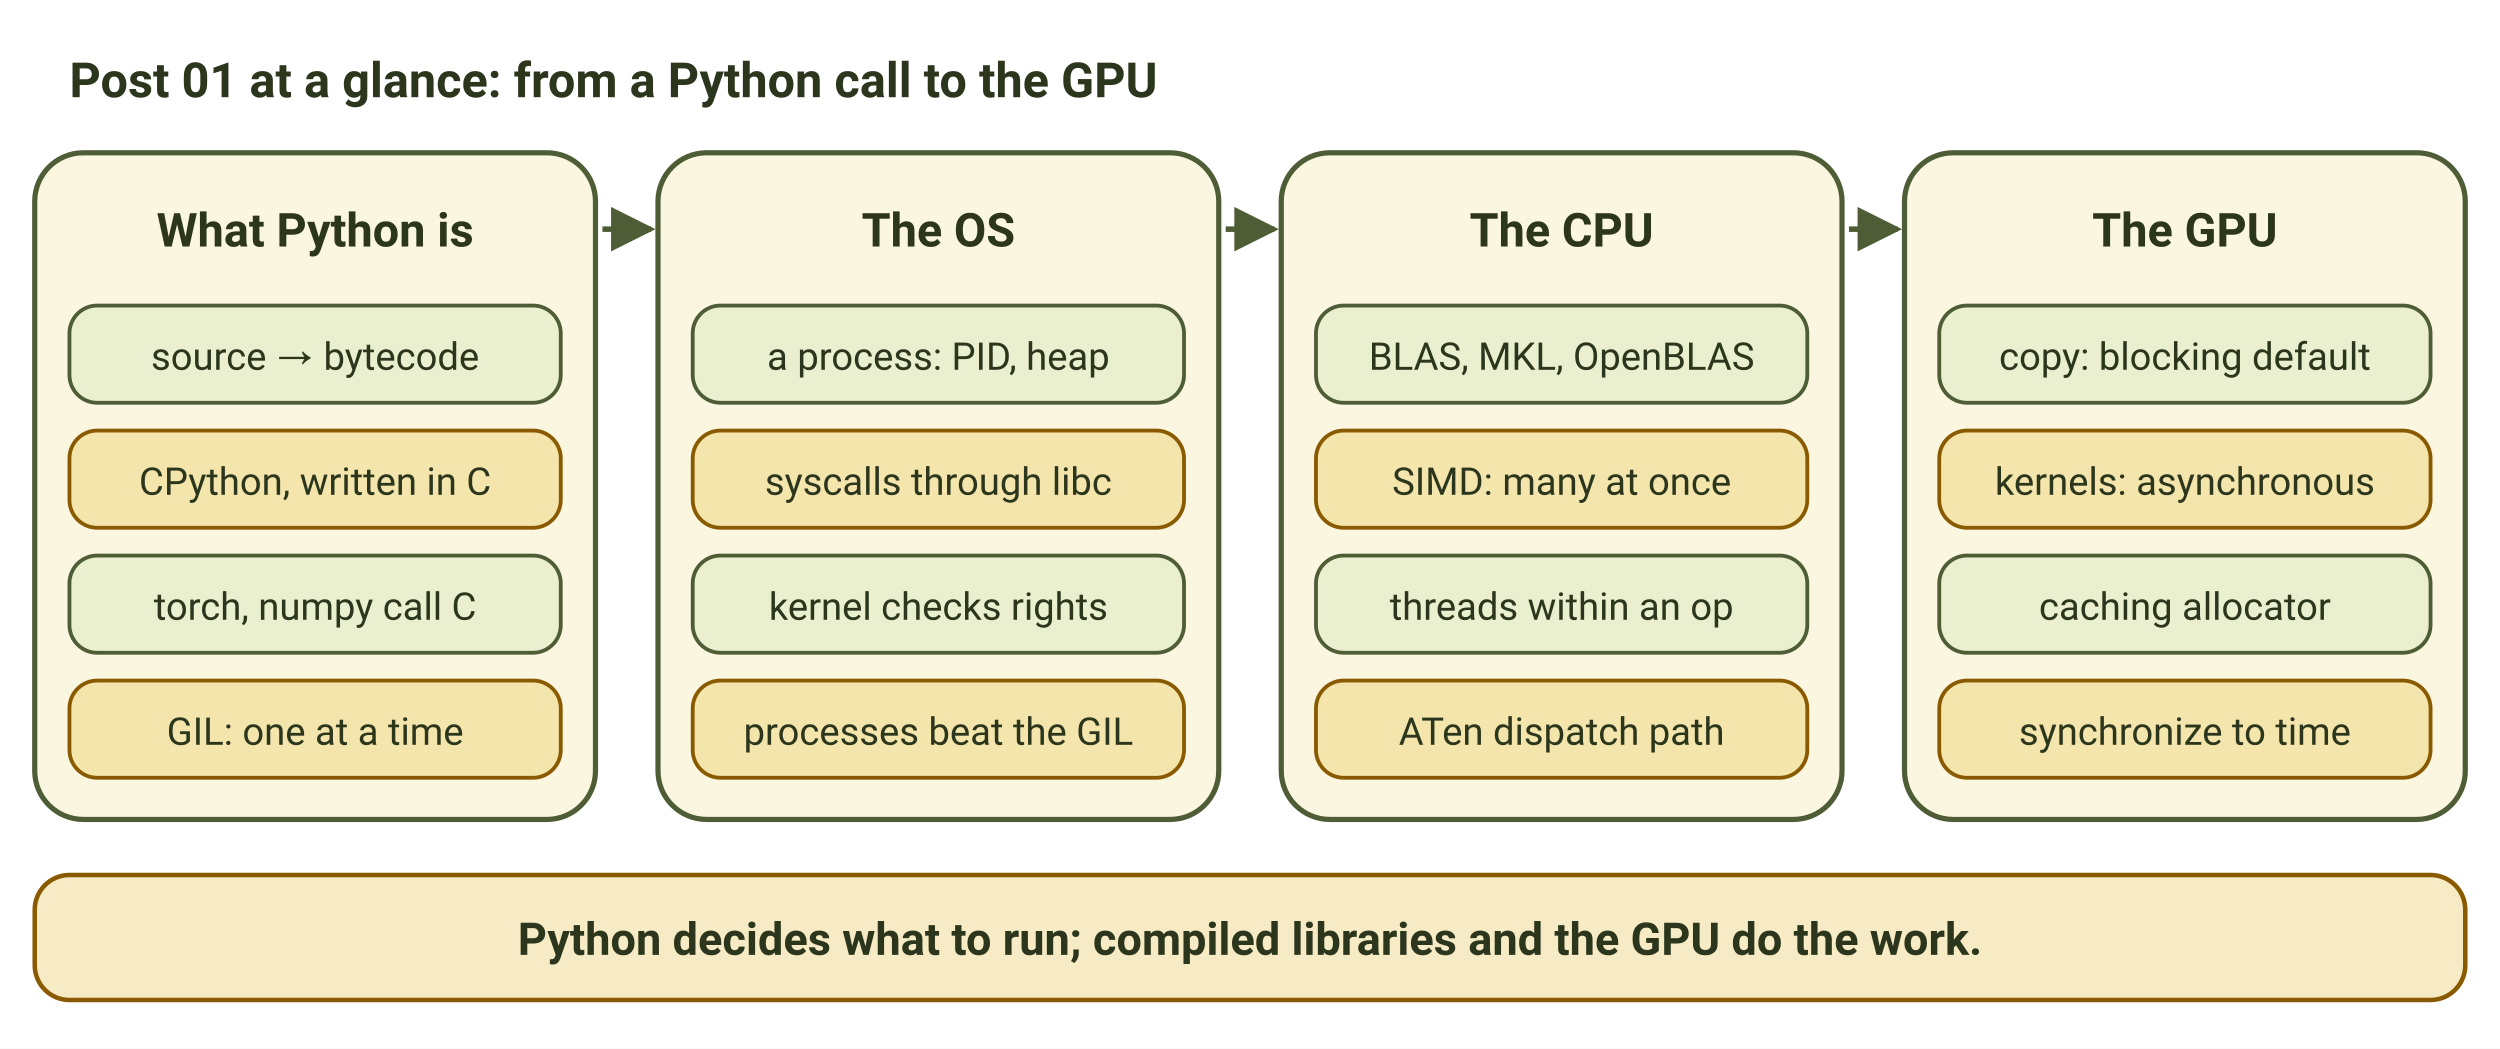
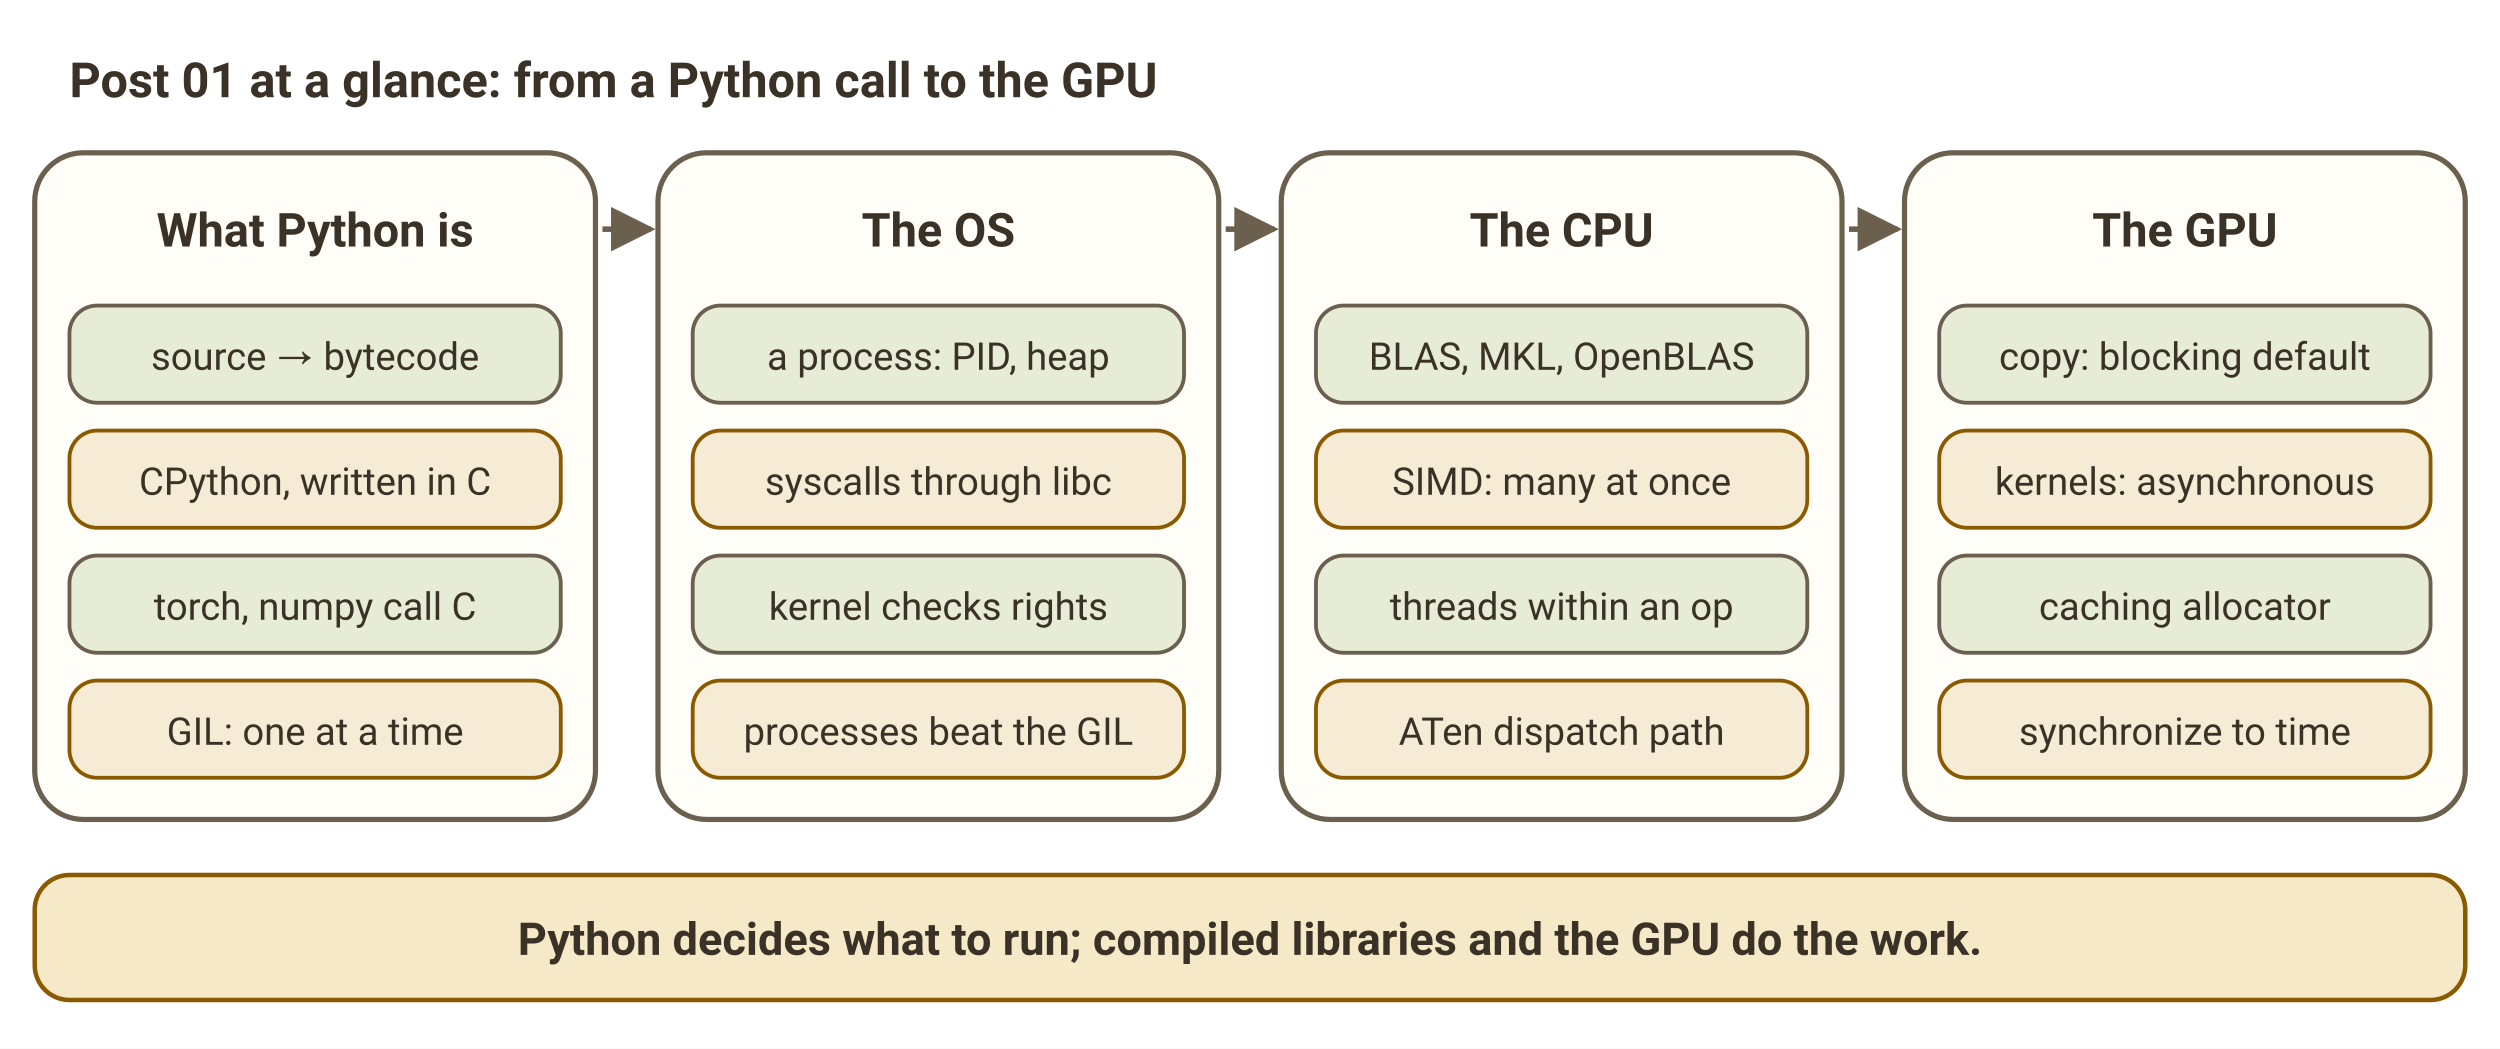
<svg xmlns="http://www.w3.org/2000/svg" viewBox="0 0 720 302" width="720" height="302" font-family="system-ui, -apple-system, 'Segoe UI', Roboto, Helvetica, Arial, sans-serif" role="img">
  <defs>
    <marker id="ah-4f5d36" viewBox="0 0 10 10" refX="9" refY="5" markerWidth="8" markerHeight="8" orient="auto-start-reverse">
-       <path d="M0 0 L10 5 L0 10 z" fill="#4f5d36" />
+       <path d="M0 0 L10 5 L0 10 z" fill="#6b5f4d" />
    </marker>
  </defs>
  <rect width="720" height="302" fill="#ffffff" />
-   <text x="20" y="28" font-size="14" font-weight="700" fill="#2c361c" text-anchor="start">Post 01 at a glance: from a Python call to the GPU</text>
-   <rect x="10" y="44" width="161.5" height="192" rx="14" fill="#fbf6df" stroke="#4f5d36" stroke-width="1.5" />
-   <text x="90.75" y="71" font-size="13.5" font-weight="700" fill="#2c361c" text-anchor="middle">What Python is</text>
-   <rect x="20" y="88" width="141.5" height="28" rx="8" fill="#e9efcf" stroke="#4f5d36" stroke-width="1.1" />
-   <text x="90.75" y="106.5" font-size="11" font-weight="400" fill="#2c361c" text-anchor="middle">source → bytecode</text>
-   <rect x="20" y="124" width="141.5" height="28" rx="8" fill="#f3e5ab" stroke="#8a5a00" stroke-width="1.1" />
-   <text x="90.75" y="142.5" font-size="11" font-weight="400" fill="#2c361c" text-anchor="middle">CPython, written in C</text>
-   <rect x="20" y="160" width="141.5" height="28" rx="8" fill="#e9efcf" stroke="#4f5d36" stroke-width="1.1" />
-   <text x="90.75" y="178.5" font-size="11" font-weight="400" fill="#2c361c" text-anchor="middle">torch, numpy call C</text>
-   <rect x="20" y="196" width="141.5" height="28" rx="8" fill="#f3e5ab" stroke="#8a5a00" stroke-width="1.1" />
-   <text x="90.75" y="214.5" font-size="11" font-weight="400" fill="#2c361c" text-anchor="middle">GIL: one at a time</text>
-   <line x1="173.5" y1="66" x2="187.5" y2="66" stroke="#4f5d36" stroke-width="1.6" marker-end="url(#ah-4f5d36)" />
-   <rect x="189.5" y="44" width="161.5" height="192" rx="14" fill="#fbf6df" stroke="#4f5d36" stroke-width="1.5" />
-   <text x="270.25" y="71" font-size="13.5" font-weight="700" fill="#2c361c" text-anchor="middle">The OS</text>
-   <rect x="199.5" y="88" width="141.5" height="28" rx="8" fill="#e9efcf" stroke="#4f5d36" stroke-width="1.1" />
-   <text x="270.25" y="106.5" font-size="11" font-weight="400" fill="#2c361c" text-anchor="middle">a process: PID, heap</text>
-   <rect x="199.5" y="124" width="141.5" height="28" rx="8" fill="#f3e5ab" stroke="#8a5a00" stroke-width="1.1" />
-   <text x="270.25" y="142.5" font-size="11" font-weight="400" fill="#2c361c" text-anchor="middle">syscalls through libc</text>
-   <rect x="199.5" y="160" width="141.5" height="28" rx="8" fill="#e9efcf" stroke="#4f5d36" stroke-width="1.1" />
-   <text x="270.25" y="178.5" font-size="11" font-weight="400" fill="#2c361c" text-anchor="middle">kernel checks rights</text>
-   <rect x="199.5" y="196" width="141.5" height="28" rx="8" fill="#f3e5ab" stroke="#8a5a00" stroke-width="1.1" />
-   <text x="270.25" y="214.5" font-size="11" font-weight="400" fill="#2c361c" text-anchor="middle">processes beat the GIL</text>
-   <line x1="353" y1="66" x2="367" y2="66" stroke="#4f5d36" stroke-width="1.6" marker-end="url(#ah-4f5d36)" />
-   <rect x="369" y="44" width="161.5" height="192" rx="14" fill="#fbf6df" stroke="#4f5d36" stroke-width="1.5" />
-   <text x="449.75" y="71" font-size="13.5" font-weight="700" fill="#2c361c" text-anchor="middle">The CPU</text>
-   <rect x="379" y="88" width="141.5" height="28" rx="8" fill="#e9efcf" stroke="#4f5d36" stroke-width="1.1" />
-   <text x="449.75" y="106.5" font-size="11" font-weight="400" fill="#2c361c" text-anchor="middle">BLAS, MKL, OpenBLAS</text>
-   <rect x="379" y="124" width="141.5" height="28" rx="8" fill="#f3e5ab" stroke="#8a5a00" stroke-width="1.1" />
-   <text x="449.75" y="142.5" font-size="11" font-weight="400" fill="#2c361c" text-anchor="middle">SIMD: many at once</text>
-   <rect x="379" y="160" width="141.5" height="28" rx="8" fill="#e9efcf" stroke="#4f5d36" stroke-width="1.1" />
-   <text x="449.75" y="178.5" font-size="11" font-weight="400" fill="#2c361c" text-anchor="middle">threads within an op</text>
-   <rect x="379" y="196" width="141.5" height="28" rx="8" fill="#f3e5ab" stroke="#8a5a00" stroke-width="1.1" />
-   <text x="449.75" y="214.5" font-size="11" font-weight="400" fill="#2c361c" text-anchor="middle">ATen dispatch path</text>
-   <line x1="532.5" y1="66" x2="546.5" y2="66" stroke="#4f5d36" stroke-width="1.6" marker-end="url(#ah-4f5d36)" />
-   <rect x="548.5" y="44" width="161.5" height="192" rx="14" fill="#fbf6df" stroke="#4f5d36" stroke-width="1.5" />
-   <text x="629.25" y="71" font-size="13.5" font-weight="700" fill="#2c361c" text-anchor="middle">The GPU</text>
-   <rect x="558.5" y="88" width="141.5" height="28" rx="8" fill="#e9efcf" stroke="#4f5d36" stroke-width="1.1" />
-   <text x="629.25" y="106.5" font-size="11" font-weight="400" fill="#2c361c" text-anchor="middle">copy: blocking default</text>
-   <rect x="558.5" y="124" width="141.5" height="28" rx="8" fill="#f3e5ab" stroke="#8a5a00" stroke-width="1.1" />
-   <text x="629.25" y="142.5" font-size="11" font-weight="400" fill="#2c361c" text-anchor="middle">kernels: asynchronous</text>
-   <rect x="558.5" y="160" width="141.5" height="28" rx="8" fill="#e9efcf" stroke="#4f5d36" stroke-width="1.1" />
-   <text x="629.25" y="178.5" font-size="11" font-weight="400" fill="#2c361c" text-anchor="middle">caching allocator</text>
-   <rect x="558.5" y="196" width="141.5" height="28" rx="8" fill="#f3e5ab" stroke="#8a5a00" stroke-width="1.1" />
-   <text x="629.25" y="214.5" font-size="11" font-weight="400" fill="#2c361c" text-anchor="middle">synchronize to time</text>
-   <rect x="10" y="252" width="700" height="36" rx="10" fill="#f6ebc4" stroke="#8a5a00" stroke-width="1.3" />
-   <text x="360" y="275" font-size="13" font-weight="700" fill="#2c361c" text-anchor="middle">Python decides what to run; compiled libraries and the GPU do the work.</text>
+   <text x="20" y="28" font-size="14" font-weight="700" fill="#3a3226" text-anchor="start">Post 01 at a glance: from a Python call to the GPU</text>
+   <rect x="10" y="44" width="161.5" height="192" rx="14" fill="#fffdf8" stroke="#6b5f4d" stroke-width="1.5" />
+   <text x="90.75" y="71" font-size="13.5" font-weight="700" fill="#3a3226" text-anchor="middle">What Python is</text>
+   <rect x="20" y="88" width="141.5" height="28" rx="8" fill="#e6ecd5" stroke="#6b5f4d" stroke-width="1.1" />
+   <text x="90.75" y="106.5" font-size="11" font-weight="400" fill="#3a3226" text-anchor="middle">source → bytecode</text>
+   <rect x="20" y="124" width="141.5" height="28" rx="8" fill="#f6ecd6" stroke="#8a5a00" stroke-width="1.1" />
+   <text x="90.75" y="142.5" font-size="11" font-weight="400" fill="#3a3226" text-anchor="middle">CPython, written in C</text>
+   <rect x="20" y="160" width="141.5" height="28" rx="8" fill="#e6ecd5" stroke="#6b5f4d" stroke-width="1.1" />
+   <text x="90.75" y="178.5" font-size="11" font-weight="400" fill="#3a3226" text-anchor="middle">torch, numpy call C</text>
+   <rect x="20" y="196" width="141.5" height="28" rx="8" fill="#f6ecd6" stroke="#8a5a00" stroke-width="1.1" />
+   <text x="90.75" y="214.5" font-size="11" font-weight="400" fill="#3a3226" text-anchor="middle">GIL: one at a time</text>
+   <line x1="173.5" y1="66" x2="187.5" y2="66" stroke="#6b5f4d" stroke-width="1.6" marker-end="url(#ah-4f5d36)" />
+   <rect x="189.5" y="44" width="161.5" height="192" rx="14" fill="#fffdf8" stroke="#6b5f4d" stroke-width="1.5" />
+   <text x="270.25" y="71" font-size="13.5" font-weight="700" fill="#3a3226" text-anchor="middle">The OS</text>
+   <rect x="199.5" y="88" width="141.5" height="28" rx="8" fill="#e6ecd5" stroke="#6b5f4d" stroke-width="1.1" />
+   <text x="270.25" y="106.5" font-size="11" font-weight="400" fill="#3a3226" text-anchor="middle">a process: PID, heap</text>
+   <rect x="199.5" y="124" width="141.5" height="28" rx="8" fill="#f6ecd6" stroke="#8a5a00" stroke-width="1.1" />
+   <text x="270.25" y="142.5" font-size="11" font-weight="400" fill="#3a3226" text-anchor="middle">syscalls through libc</text>
+   <rect x="199.5" y="160" width="141.5" height="28" rx="8" fill="#e6ecd5" stroke="#6b5f4d" stroke-width="1.1" />
+   <text x="270.25" y="178.5" font-size="11" font-weight="400" fill="#3a3226" text-anchor="middle">kernel checks rights</text>
+   <rect x="199.5" y="196" width="141.5" height="28" rx="8" fill="#f6ecd6" stroke="#8a5a00" stroke-width="1.1" />
+   <text x="270.25" y="214.5" font-size="11" font-weight="400" fill="#3a3226" text-anchor="middle">processes beat the GIL</text>
+   <line x1="353" y1="66" x2="367" y2="66" stroke="#6b5f4d" stroke-width="1.6" marker-end="url(#ah-4f5d36)" />
+   <rect x="369" y="44" width="161.5" height="192" rx="14" fill="#fffdf8" stroke="#6b5f4d" stroke-width="1.5" />
+   <text x="449.75" y="71" font-size="13.5" font-weight="700" fill="#3a3226" text-anchor="middle">The CPU</text>
+   <rect x="379" y="88" width="141.5" height="28" rx="8" fill="#e6ecd5" stroke="#6b5f4d" stroke-width="1.1" />
+   <text x="449.75" y="106.5" font-size="11" font-weight="400" fill="#3a3226" text-anchor="middle">BLAS, MKL, OpenBLAS</text>
+   <rect x="379" y="124" width="141.5" height="28" rx="8" fill="#f6ecd6" stroke="#8a5a00" stroke-width="1.1" />
+   <text x="449.75" y="142.5" font-size="11" font-weight="400" fill="#3a3226" text-anchor="middle">SIMD: many at once</text>
+   <rect x="379" y="160" width="141.5" height="28" rx="8" fill="#e6ecd5" stroke="#6b5f4d" stroke-width="1.1" />
+   <text x="449.75" y="178.5" font-size="11" font-weight="400" fill="#3a3226" text-anchor="middle">threads within an op</text>
+   <rect x="379" y="196" width="141.5" height="28" rx="8" fill="#f6ecd6" stroke="#8a5a00" stroke-width="1.1" />
+   <text x="449.75" y="214.5" font-size="11" font-weight="400" fill="#3a3226" text-anchor="middle">ATen dispatch path</text>
+   <line x1="532.5" y1="66" x2="546.5" y2="66" stroke="#6b5f4d" stroke-width="1.6" marker-end="url(#ah-4f5d36)" />
+   <rect x="548.5" y="44" width="161.5" height="192" rx="14" fill="#fffdf8" stroke="#6b5f4d" stroke-width="1.5" />
+   <text x="629.25" y="71" font-size="13.5" font-weight="700" fill="#3a3226" text-anchor="middle">The GPU</text>
+   <rect x="558.5" y="88" width="141.5" height="28" rx="8" fill="#e6ecd5" stroke="#6b5f4d" stroke-width="1.1" />
+   <text x="629.25" y="106.5" font-size="11" font-weight="400" fill="#3a3226" text-anchor="middle">copy: blocking default</text>
+   <rect x="558.5" y="124" width="141.5" height="28" rx="8" fill="#f6ecd6" stroke="#8a5a00" stroke-width="1.1" />
+   <text x="629.25" y="142.5" font-size="11" font-weight="400" fill="#3a3226" text-anchor="middle">kernels: asynchronous</text>
+   <rect x="558.5" y="160" width="141.5" height="28" rx="8" fill="#e6ecd5" stroke="#6b5f4d" stroke-width="1.1" />
+   <text x="629.25" y="178.5" font-size="11" font-weight="400" fill="#3a3226" text-anchor="middle">caching allocator</text>
+   <rect x="558.5" y="196" width="141.5" height="28" rx="8" fill="#f6ecd6" stroke="#8a5a00" stroke-width="1.1" />
+   <text x="629.25" y="214.5" font-size="11" font-weight="400" fill="#3a3226" text-anchor="middle">synchronize to time</text>
+   <rect x="10" y="252" width="700" height="36" rx="10" fill="#f6e9c8" stroke="#8a5a00" stroke-width="1.3" />
+   <text x="360" y="275" font-size="13" font-weight="700" fill="#3a3226" text-anchor="middle">Python decides what to run; compiled libraries and the GPU do the work.</text>
</svg>
